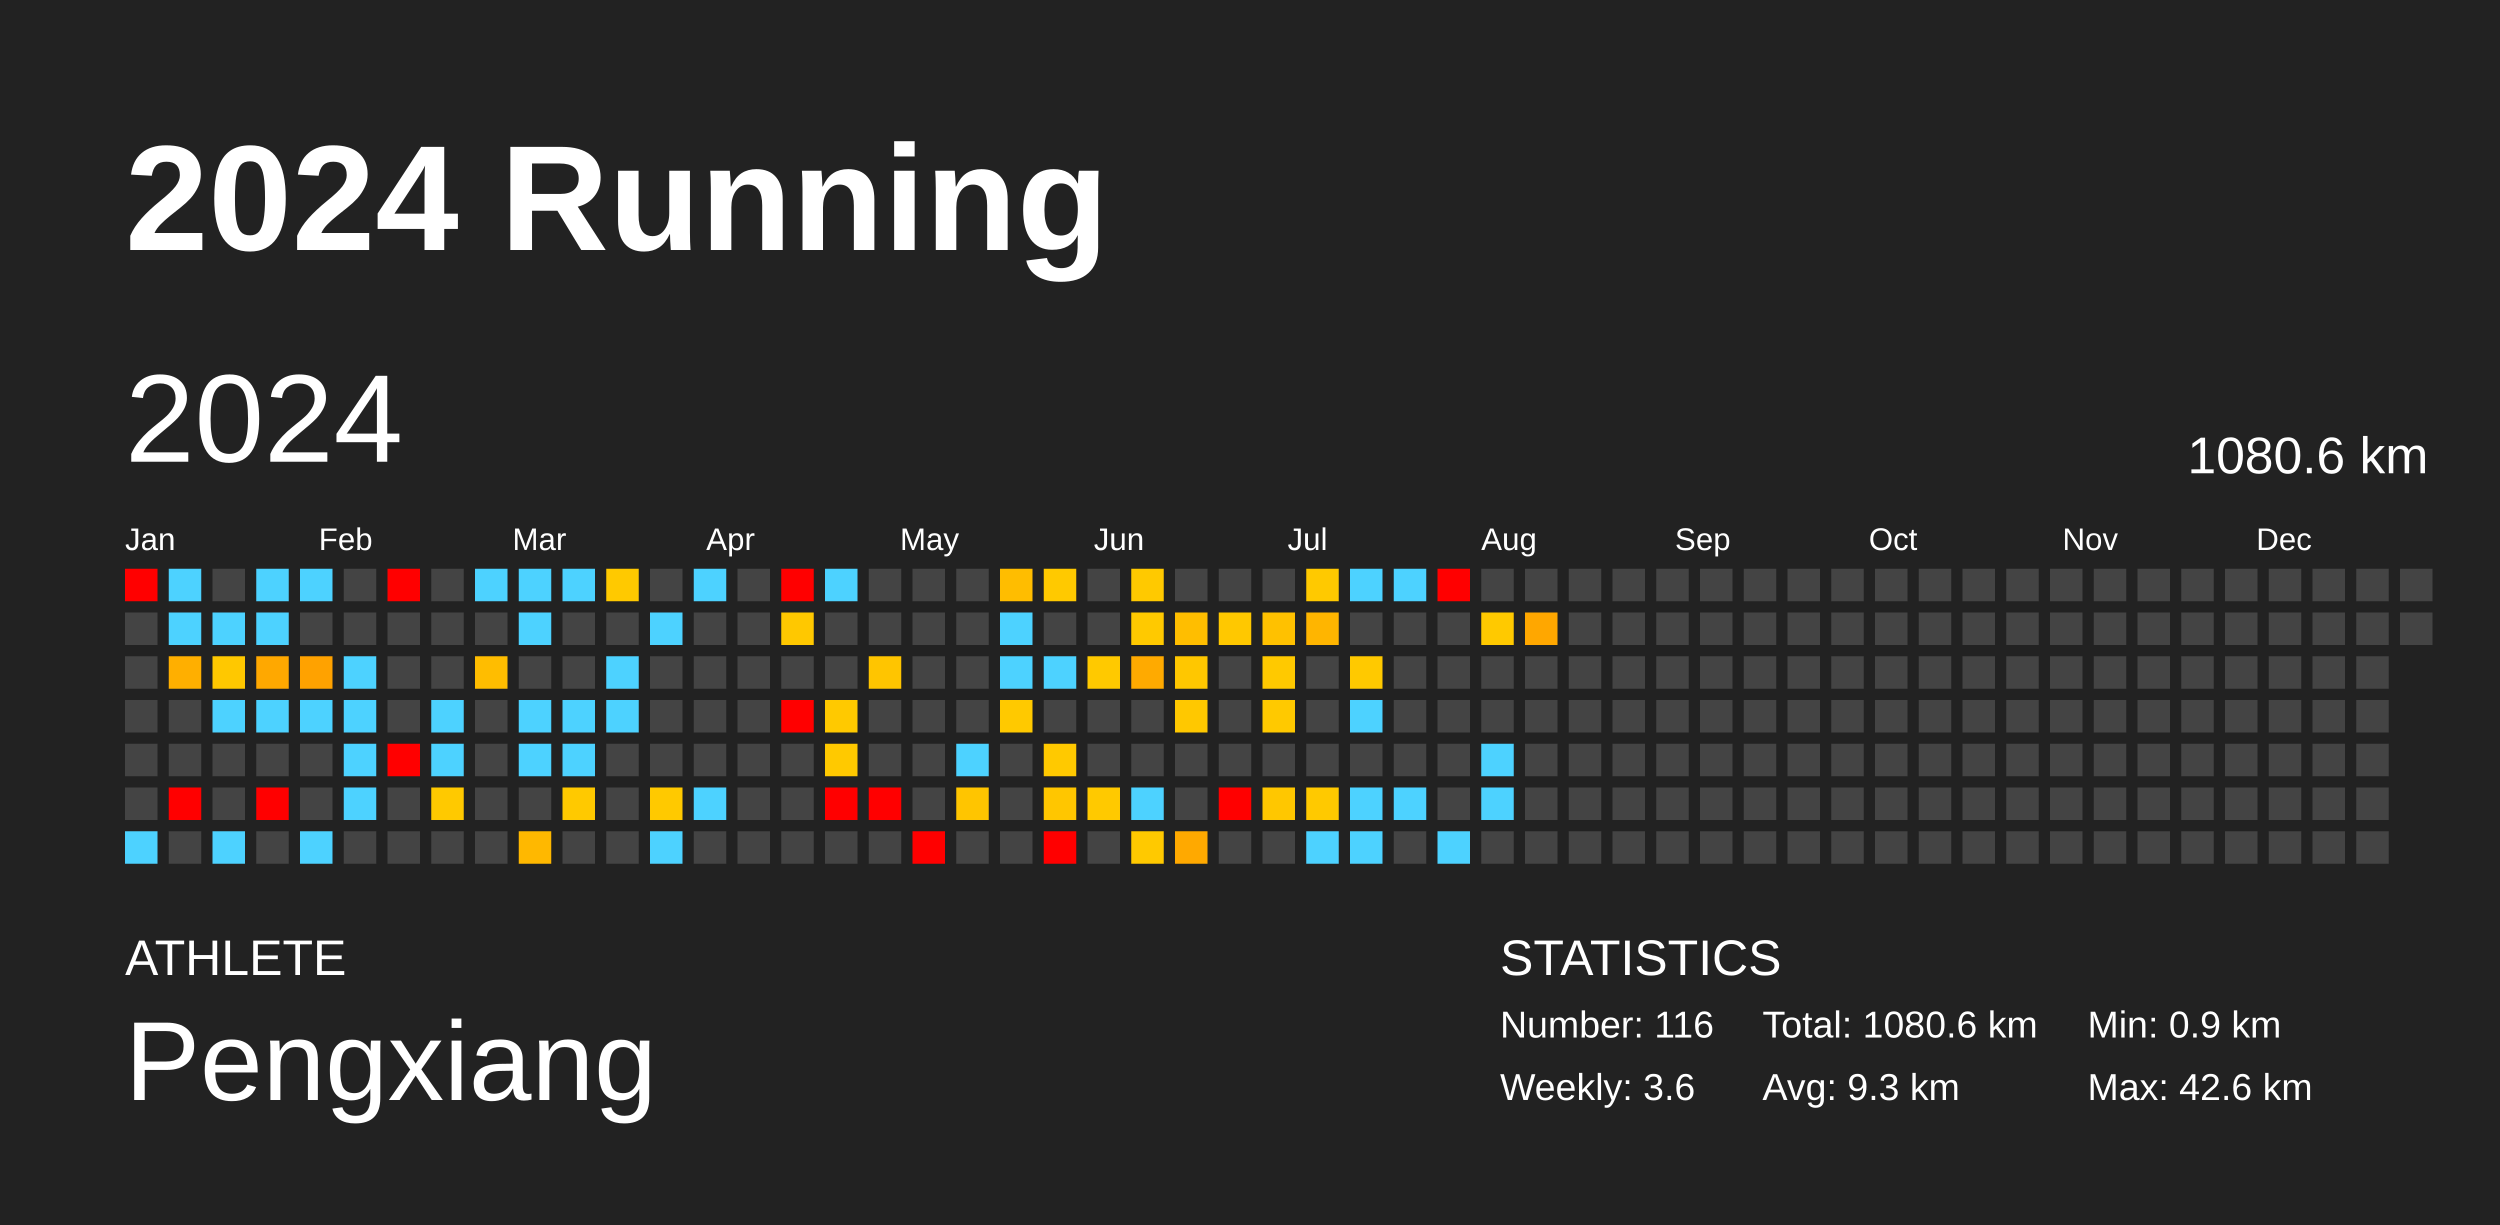
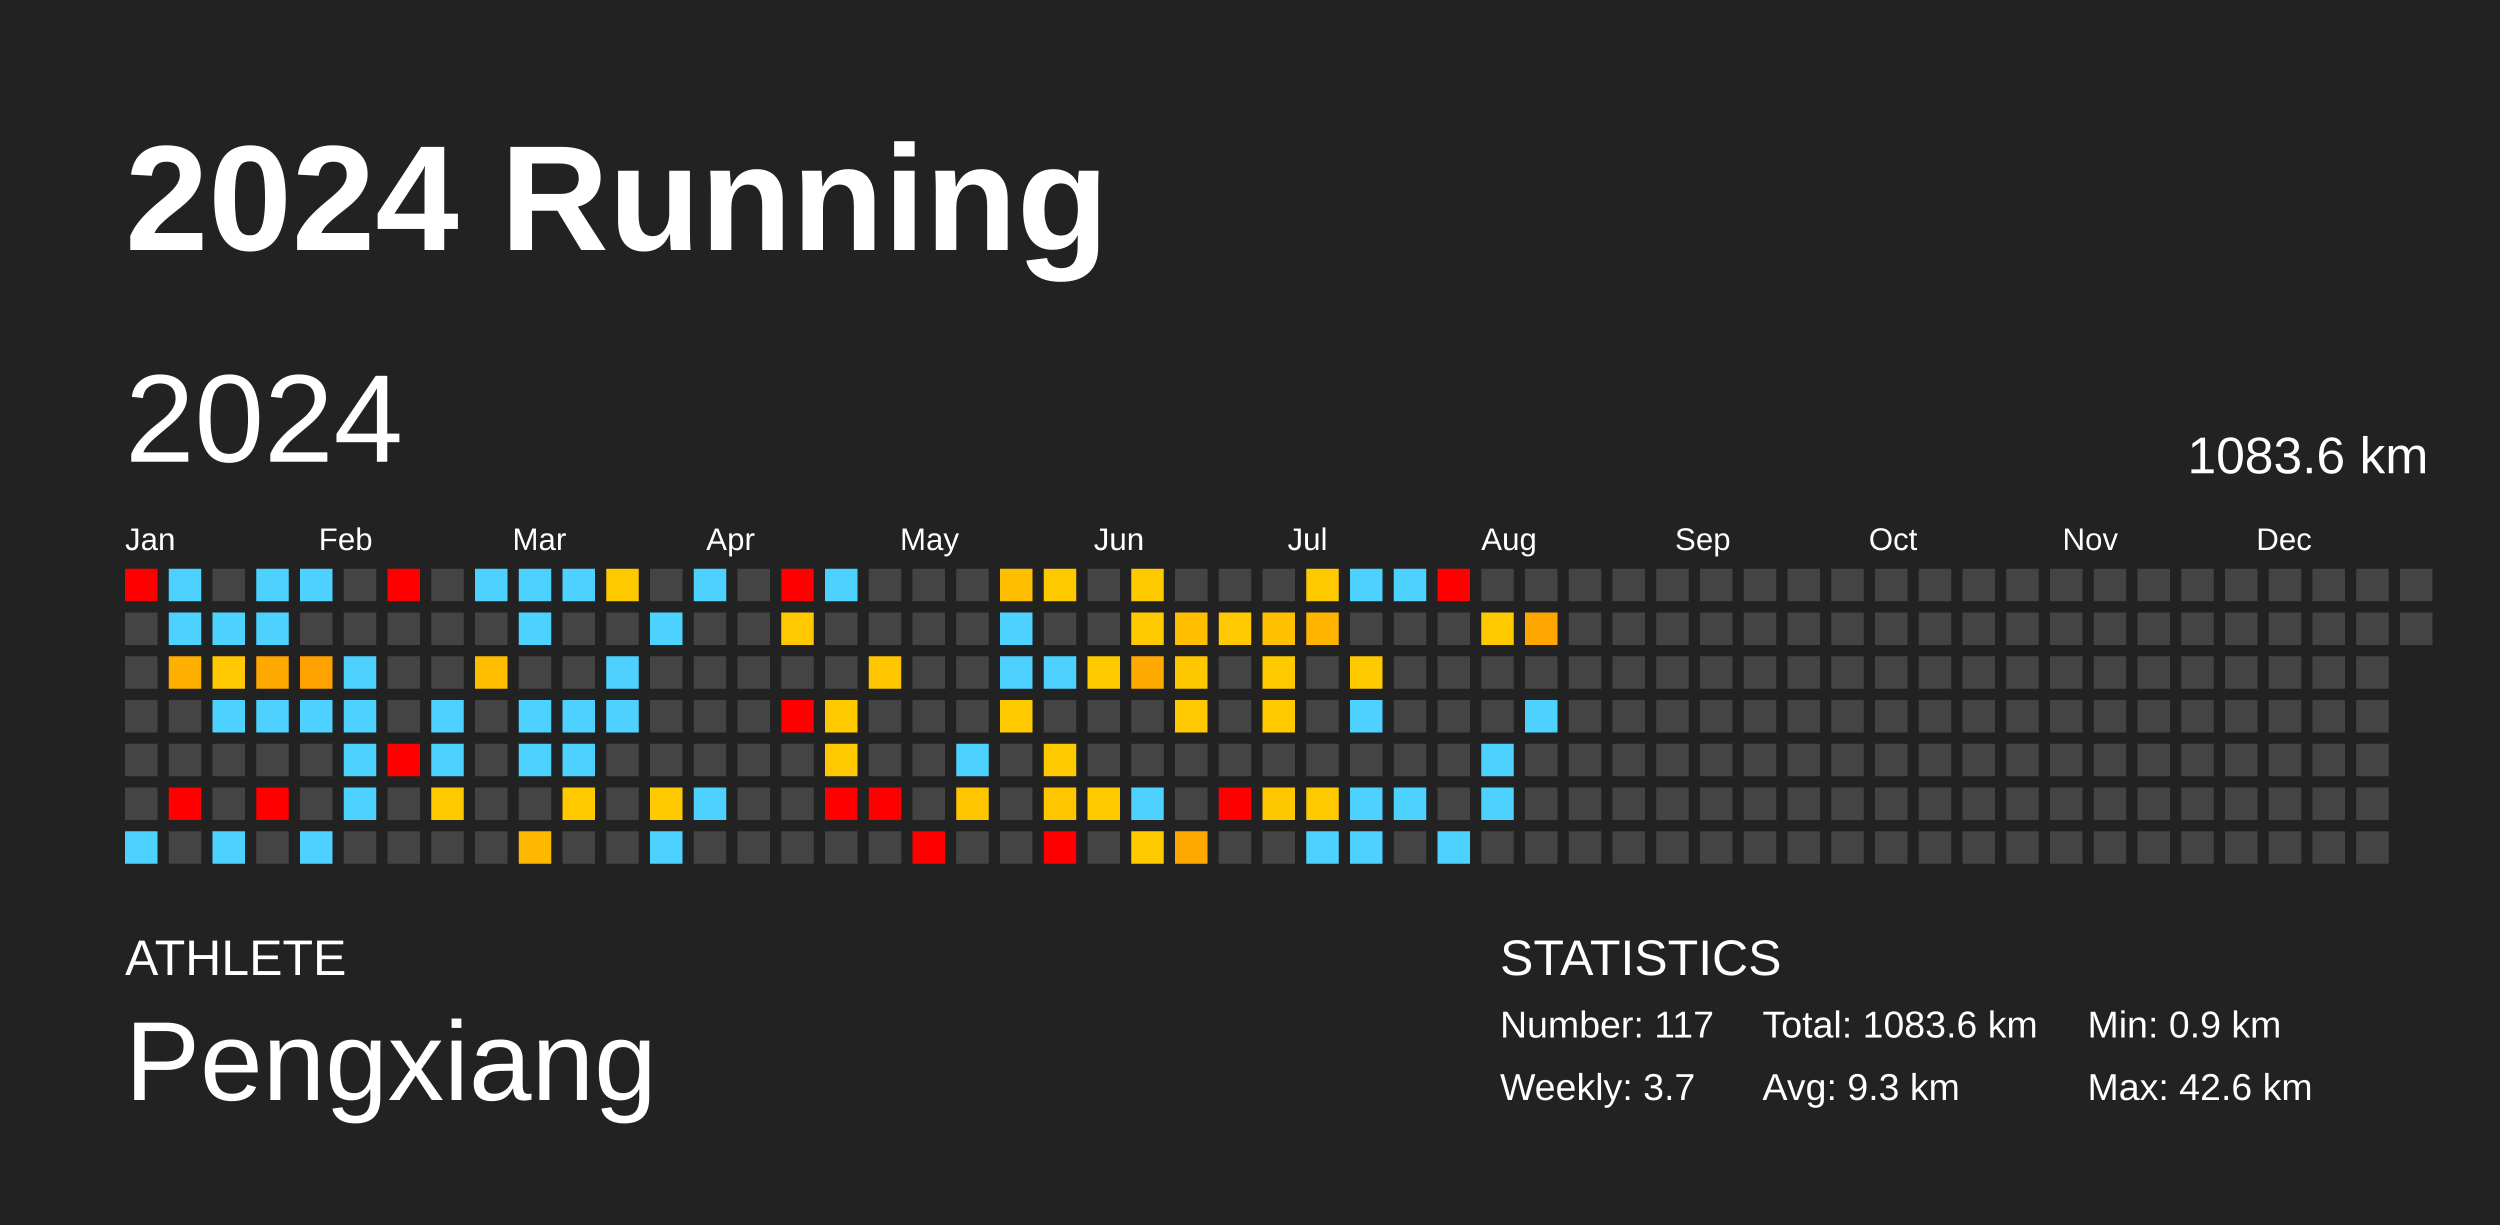
<svg xmlns="http://www.w3.org/2000/svg" baseProfile="full" height="98mm" version="1.1" viewBox="0,0,200,98" width="200mm">
  <defs />
  <rect fill="#222222" height="98" width="200" x="0" y="0" />
  <text fill="#FFFFFF" style="font-size:12px; font-family:Arial; font-weight:bold;" x="10" y="20">2024 Running</text>
  <text fill="#FFFFFF" style="font-size:4px; font-family:Arial" x="10" y="78">ATHLETE</text>
  <text fill="#FFFFFF" style="font-size:9px; font-family:Arial" x="10" y="88">Pengxiang</text>
  <text fill="#FFFFFF" style="font-size:4px; font-family:Arial" x="120" y="78">STATISTICS</text>
-   <text fill="#FFFFFF" style="font-size:3px; font-family:Arial" x="120" y="83">Number: 116</text>
-   <text fill="#FFFFFF" style="font-size:3px; font-family:Arial" x="120" y="88">Weekly: 3.6</text>
-   <text fill="#FFFFFF" style="font-size:3px; font-family:Arial" x="141" y="83">Total: 1080.6 km</text>
+   <text fill="#FFFFFF" style="font-size:3px; font-family:Arial" x="120" y="83">Number: 117</text>
+   <text fill="#FFFFFF" style="font-size:3px; font-family:Arial" x="120" y="88">Weekly: 3.7</text>
+   <text fill="#FFFFFF" style="font-size:3px; font-family:Arial" x="141" y="83">Total: 1083.6 km</text>
  <text fill="#FFFFFF" style="font-size:3px; font-family:Arial" x="141" y="88">Avg: 9.3 km</text>
  <text fill="#FFFFFF" style="font-size:3px; font-family:Arial" x="167" y="83">Min: 0.9 km</text>
  <text fill="#FFFFFF" style="font-size:3px; font-family:Arial" x="167" y="88">Max: 42.6 km</text>
  <text dominant-baseline="hanging" fill="#FFFFFF" style="font-size:10.0px; font-family:Arial;" x="10" y="30">2024</text>
-   <text dominant-baseline="hanging" fill="#FFFFFF" style="font-size:4.125px; font-family:Arial;" x="175" y="35">1080.6 km</text>
+   <text dominant-baseline="hanging" fill="#FFFFFF" style="font-size:4.125px; font-family:Arial;" x="175" y="35">1083.6 km</text>
  <text fill="#FFFFFF" style="font-size:2.5px; font-family:Arial" x="10.0" y="44">Jan</text>
  <text fill="#FFFFFF" style="font-size:2.5px; font-family:Arial" x="25.5" y="44">Feb</text>
  <text fill="#FFFFFF" style="font-size:2.5px; font-family:Arial" x="41.0" y="44">Mar</text>
  <text fill="#FFFFFF" style="font-size:2.5px; font-family:Arial" x="56.5" y="44">Apr</text>
  <text fill="#FFFFFF" style="font-size:2.5px; font-family:Arial" x="72.0" y="44">May</text>
  <text fill="#FFFFFF" style="font-size:2.5px; font-family:Arial" x="87.5" y="44">Jun</text>
  <text fill="#FFFFFF" style="font-size:2.5px; font-family:Arial" x="103.0" y="44">Jul</text>
  <text fill="#FFFFFF" style="font-size:2.5px; font-family:Arial" x="118.5" y="44">Aug</text>
  <text fill="#FFFFFF" style="font-size:2.5px; font-family:Arial" x="134.0" y="44">Sep</text>
  <text fill="#FFFFFF" style="font-size:2.5px; font-family:Arial" x="149.5" y="44">Oct</text>
  <text fill="#FFFFFF" style="font-size:2.5px; font-family:Arial" x="165.0" y="44">Nov</text>
  <text fill="#FFFFFF" style="font-size:2.5px; font-family:Arial" x="180.5" y="44">Dec</text>
  <rect fill="red" height="2.6" width="2.6" x="10.0" y="45.5" />
  <rect fill="#444444" height="2.6" width="2.6" x="10.0" y="49.0" />
  <rect fill="#444444" height="2.6" width="2.6" x="10.0" y="52.5" />
  <rect fill="#444444" height="2.6" width="2.6" x="10.0" y="56.0" />
  <rect fill="#444444" height="2.6" width="2.6" x="10.0" y="59.5" />
  <rect fill="#444444" height="2.6" width="2.6" x="10.0" y="63.0" />
  <rect fill="#4dd2ff" height="2.6" width="2.6" x="10.0" y="66.5" />
  <rect fill="#4dd2ff" height="2.6" width="2.6" x="13.5" y="45.5" />
  <rect fill="#4dd2ff" height="2.6" width="2.6" x="13.5" y="49.0" />
  <rect fill="#ffaf00" height="2.6" width="2.6" x="13.5" y="52.5" />
  <rect fill="#444444" height="2.6" width="2.6" x="13.5" y="56.0" />
  <rect fill="#444444" height="2.6" width="2.6" x="13.5" y="59.5" />
  <rect fill="red" height="2.6" width="2.6" x="13.5" y="63.0" />
  <rect fill="#444444" height="2.6" width="2.6" x="13.5" y="66.5" />
  <rect fill="#444444" height="2.6" width="2.6" x="17.0" y="45.5" />
  <rect fill="#4dd2ff" height="2.6" width="2.6" x="17.0" y="49.0" />
  <rect fill="#ffc800" height="2.6" width="2.6" x="17.0" y="52.5" />
  <rect fill="#4dd2ff" height="2.6" width="2.6" x="17.0" y="56.0" />
  <rect fill="#444444" height="2.6" width="2.6" x="17.0" y="59.5" />
  <rect fill="#444444" height="2.6" width="2.6" x="17.0" y="63.0" />
  <rect fill="#4dd2ff" height="2.6" width="2.6" x="17.0" y="66.5" />
  <rect fill="#4dd2ff" height="2.6" width="2.6" x="20.5" y="45.5" />
  <rect fill="#4dd2ff" height="2.6" width="2.6" x="20.5" y="49.0" />
  <rect fill="#ffa800" height="2.6" width="2.6" x="20.5" y="52.5" />
  <rect fill="#4dd2ff" height="2.6" width="2.6" x="20.5" y="56.0" />
  <rect fill="#444444" height="2.6" width="2.6" x="20.5" y="59.5" />
  <rect fill="red" height="2.6" width="2.6" x="20.5" y="63.0" />
  <rect fill="#444444" height="2.6" width="2.6" x="20.5" y="66.5" />
  <rect fill="#4dd2ff" height="2.6" width="2.6" x="24.0" y="45.5" />
  <rect fill="#444444" height="2.6" width="2.6" x="24.0" y="49.0" />
  <rect fill="#ffa200" height="2.6" width="2.6" x="24.0" y="52.5" />
  <rect fill="#4dd2ff" height="2.6" width="2.6" x="24.0" y="56.0" />
  <rect fill="#444444" height="2.6" width="2.6" x="24.0" y="59.5" />
  <rect fill="#444444" height="2.6" width="2.6" x="24.0" y="63.0" />
  <rect fill="#4dd2ff" height="2.6" width="2.6" x="24.0" y="66.5" />
  <rect fill="#444444" height="2.6" width="2.6" x="27.5" y="45.5" />
  <rect fill="#444444" height="2.6" width="2.6" x="27.5" y="49.0" />
  <rect fill="#4dd2ff" height="2.6" width="2.6" x="27.5" y="52.5" />
  <rect fill="#4dd2ff" height="2.6" width="2.6" x="27.5" y="56.0" />
  <rect fill="#4dd2ff" height="2.6" width="2.6" x="27.5" y="59.5" />
  <rect fill="#4dd2ff" height="2.6" width="2.6" x="27.5" y="63.0" />
  <rect fill="#444444" height="2.6" width="2.6" x="27.5" y="66.5" />
  <rect fill="red" height="2.6" width="2.6" x="31.0" y="45.5" />
  <rect fill="#444444" height="2.6" width="2.6" x="31.0" y="49.0" />
  <rect fill="#444444" height="2.6" width="2.6" x="31.0" y="52.5" />
  <rect fill="#444444" height="2.6" width="2.6" x="31.0" y="56.0" />
  <rect fill="red" height="2.6" width="2.6" x="31.0" y="59.5" />
  <rect fill="#444444" height="2.6" width="2.6" x="31.0" y="63.0" />
  <rect fill="#444444" height="2.6" width="2.6" x="31.0" y="66.5" />
  <rect fill="#444444" height="2.6" width="2.6" x="34.5" y="45.5" />
  <rect fill="#444444" height="2.6" width="2.6" x="34.5" y="49.0" />
  <rect fill="#444444" height="2.6" width="2.6" x="34.5" y="52.5" />
  <rect fill="#4dd2ff" height="2.6" width="2.6" x="34.5" y="56.0" />
  <rect fill="#4dd2ff" height="2.6" width="2.6" x="34.5" y="59.5" />
  <rect fill="#ffc900" height="2.6" width="2.6" x="34.5" y="63.0" />
  <rect fill="#444444" height="2.6" width="2.6" x="34.5" y="66.5" />
  <rect fill="#4dd2ff" height="2.6" width="2.6" x="38.0" y="45.5" />
  <rect fill="#444444" height="2.6" width="2.6" x="38.0" y="49.0" />
  <rect fill="#ffbd00" height="2.6" width="2.6" x="38.0" y="52.5" />
  <rect fill="#444444" height="2.6" width="2.6" x="38.0" y="56.0" />
  <rect fill="#444444" height="2.6" width="2.6" x="38.0" y="59.5" />
  <rect fill="#444444" height="2.6" width="2.6" x="38.0" y="63.0" />
  <rect fill="#444444" height="2.6" width="2.6" x="38.0" y="66.5" />
  <rect fill="#4dd2ff" height="2.6" width="2.6" x="41.5" y="45.5" />
  <rect fill="#4dd2ff" height="2.6" width="2.6" x="41.5" y="49.0" />
  <rect fill="#444444" height="2.6" width="2.6" x="41.5" y="52.5" />
  <rect fill="#4dd2ff" height="2.6" width="2.6" x="41.5" y="56.0" />
  <rect fill="#4dd2ff" height="2.6" width="2.6" x="41.5" y="59.5" />
  <rect fill="#444444" height="2.6" width="2.6" x="41.5" y="63.0" />
  <rect fill="#ffb800" height="2.6" width="2.6" x="41.5" y="66.5" />
  <rect fill="#4dd2ff" height="2.6" width="2.6" x="45.0" y="45.5" />
  <rect fill="#444444" height="2.6" width="2.6" x="45.0" y="49.0" />
  <rect fill="#444444" height="2.6" width="2.6" x="45.0" y="52.5" />
  <rect fill="#4dd2ff" height="2.6" width="2.6" x="45.0" y="56.0" />
  <rect fill="#4dd2ff" height="2.6" width="2.6" x="45.0" y="59.5" />
  <rect fill="#ffc900" height="2.6" width="2.6" x="45.0" y="63.0" />
  <rect fill="#444444" height="2.6" width="2.6" x="45.0" y="66.5" />
  <rect fill="#ffc900" height="2.6" width="2.6" x="48.5" y="45.5" />
  <rect fill="#444444" height="2.6" width="2.6" x="48.5" y="49.0" />
  <rect fill="#4dd2ff" height="2.6" width="2.6" x="48.5" y="52.5" />
  <rect fill="#4dd2ff" height="2.6" width="2.6" x="48.5" y="56.0" />
  <rect fill="#444444" height="2.6" width="2.6" x="48.5" y="59.5" />
  <rect fill="#444444" height="2.6" width="2.6" x="48.5" y="63.0" />
  <rect fill="#444444" height="2.6" width="2.6" x="48.5" y="66.5" />
  <rect fill="#444444" height="2.6" width="2.6" x="52.0" y="45.5" />
  <rect fill="#4dd2ff" height="2.6" width="2.6" x="52.0" y="49.0" />
  <rect fill="#444444" height="2.6" width="2.6" x="52.0" y="52.5" />
  <rect fill="#444444" height="2.6" width="2.6" x="52.0" y="56.0" />
  <rect fill="#444444" height="2.6" width="2.6" x="52.0" y="59.5" />
  <rect fill="#ffc900" height="2.6" width="2.6" x="52.0" y="63.0" />
  <rect fill="#4dd2ff" height="2.6" width="2.6" x="52.0" y="66.5" />
  <rect fill="#4dd2ff" height="2.6" width="2.6" x="55.5" y="45.5" />
  <rect fill="#444444" height="2.6" width="2.6" x="55.5" y="49.0" />
  <rect fill="#444444" height="2.6" width="2.6" x="55.5" y="52.5" />
  <rect fill="#444444" height="2.6" width="2.6" x="55.5" y="56.0" />
  <rect fill="#444444" height="2.6" width="2.6" x="55.5" y="59.5" />
  <rect fill="#4dd2ff" height="2.6" width="2.6" x="55.5" y="63.0" />
  <rect fill="#444444" height="2.6" width="2.6" x="55.5" y="66.5" />
  <rect fill="#444444" height="2.6" width="2.6" x="59.0" y="45.5" />
  <rect fill="#444444" height="2.6" width="2.6" x="59.0" y="49.0" />
  <rect fill="#444444" height="2.6" width="2.6" x="59.0" y="52.5" />
  <rect fill="#444444" height="2.6" width="2.6" x="59.0" y="56.0" />
  <rect fill="#444444" height="2.6" width="2.6" x="59.0" y="59.5" />
  <rect fill="#444444" height="2.6" width="2.6" x="59.0" y="63.0" />
  <rect fill="#444444" height="2.6" width="2.6" x="59.0" y="66.5" />
  <rect fill="red" height="2.6" width="2.6" x="62.5" y="45.5" />
  <rect fill="#ffc800" height="2.6" width="2.6" x="62.5" y="49.0" />
  <rect fill="#444444" height="2.6" width="2.6" x="62.5" y="52.5" />
  <rect fill="red" height="2.6" width="2.6" x="62.5" y="56.0" />
  <rect fill="#444444" height="2.6" width="2.6" x="62.5" y="59.5" />
  <rect fill="#444444" height="2.6" width="2.6" x="62.5" y="63.0" />
  <rect fill="#444444" height="2.6" width="2.6" x="62.5" y="66.5" />
  <rect fill="#4dd2ff" height="2.6" width="2.6" x="66.0" y="45.5" />
  <rect fill="#444444" height="2.6" width="2.6" x="66.0" y="49.0" />
  <rect fill="#444444" height="2.6" width="2.6" x="66.0" y="52.5" />
  <rect fill="#ffc900" height="2.6" width="2.6" x="66.0" y="56.0" />
  <rect fill="#ffc900" height="2.6" width="2.6" x="66.0" y="59.5" />
  <rect fill="red" height="2.6" width="2.6" x="66.0" y="63.0" />
  <rect fill="#444444" height="2.6" width="2.6" x="66.0" y="66.5" />
  <rect fill="#444444" height="2.6" width="2.6" x="69.5" y="45.5" />
  <rect fill="#444444" height="2.6" width="2.6" x="69.5" y="49.0" />
  <rect fill="#ffc500" height="2.6" width="2.6" x="69.5" y="52.5" />
  <rect fill="#444444" height="2.6" width="2.6" x="69.5" y="56.0" />
  <rect fill="#444444" height="2.6" width="2.6" x="69.5" y="59.5" />
  <rect fill="red" height="2.6" width="2.6" x="69.5" y="63.0" />
  <rect fill="#444444" height="2.6" width="2.6" x="69.5" y="66.5" />
  <rect fill="#444444" height="2.6" width="2.6" x="73.0" y="45.5" />
  <rect fill="#444444" height="2.6" width="2.6" x="73.0" y="49.0" />
  <rect fill="#444444" height="2.6" width="2.6" x="73.0" y="52.5" />
  <rect fill="#444444" height="2.6" width="2.6" x="73.0" y="56.0" />
  <rect fill="#444444" height="2.6" width="2.6" x="73.0" y="59.5" />
  <rect fill="#444444" height="2.6" width="2.6" x="73.0" y="63.0" />
  <rect fill="red" height="2.6" width="2.6" x="73.0" y="66.5" />
  <rect fill="#444444" height="2.6" width="2.6" x="76.5" y="45.5" />
  <rect fill="#444444" height="2.6" width="2.6" x="76.5" y="49.0" />
  <rect fill="#444444" height="2.6" width="2.6" x="76.5" y="52.5" />
  <rect fill="#444444" height="2.6" width="2.6" x="76.5" y="56.0" />
  <rect fill="#4dd2ff" height="2.6" width="2.6" x="76.5" y="59.5" />
  <rect fill="#ffc500" height="2.6" width="2.6" x="76.5" y="63.0" />
  <rect fill="#444444" height="2.6" width="2.6" x="76.5" y="66.5" />
  <rect fill="#ffbd00" height="2.6" width="2.6" x="80.0" y="45.5" />
  <rect fill="#4dd2ff" height="2.6" width="2.6" x="80.0" y="49.0" />
  <rect fill="#4dd2ff" height="2.6" width="2.6" x="80.0" y="52.5" />
  <rect fill="#ffc900" height="2.6" width="2.6" x="80.0" y="56.0" />
  <rect fill="#444444" height="2.6" width="2.6" x="80.0" y="59.5" />
  <rect fill="#444444" height="2.6" width="2.6" x="80.0" y="63.0" />
  <rect fill="#444444" height="2.6" width="2.6" x="80.0" y="66.5" />
  <rect fill="#ffc900" height="2.6" width="2.6" x="83.5" y="45.5" />
  <rect fill="#444444" height="2.6" width="2.6" x="83.5" y="49.0" />
  <rect fill="#4dd2ff" height="2.6" width="2.6" x="83.5" y="52.5" />
  <rect fill="#444444" height="2.6" width="2.6" x="83.5" y="56.0" />
  <rect fill="#ffc900" height="2.6" width="2.6" x="83.5" y="59.5" />
  <rect fill="#ffc600" height="2.6" width="2.6" x="83.5" y="63.0" />
  <rect fill="red" height="2.6" width="2.6" x="83.5" y="66.5" />
  <rect fill="#444444" height="2.6" width="2.6" x="87.0" y="45.5" />
  <rect fill="#444444" height="2.6" width="2.6" x="87.0" y="49.0" />
  <rect fill="#ffc900" height="2.6" width="2.6" x="87.0" y="52.5" />
  <rect fill="#444444" height="2.6" width="2.6" x="87.0" y="56.0" />
  <rect fill="#444444" height="2.6" width="2.6" x="87.0" y="59.5" />
  <rect fill="#ffc900" height="2.6" width="2.6" x="87.0" y="63.0" />
  <rect fill="#444444" height="2.6" width="2.6" x="87.0" y="66.5" />
  <rect fill="#ffc900" height="2.6" width="2.6" x="90.5" y="45.5" />
  <rect fill="#ffc900" height="2.6" width="2.6" x="90.5" y="49.0" />
  <rect fill="#ffaa00" height="2.6" width="2.6" x="90.5" y="52.5" />
  <rect fill="#444444" height="2.6" width="2.6" x="90.5" y="56.0" />
  <rect fill="#444444" height="2.6" width="2.6" x="90.5" y="59.5" />
  <rect fill="#4dd2ff" height="2.6" width="2.6" x="90.5" y="63.0" />
  <rect fill="#ffc900" height="2.6" width="2.6" x="90.5" y="66.5" />
  <rect fill="#444444" height="2.6" width="2.6" x="94.0" y="45.5" />
  <rect fill="#ffbe00" height="2.6" width="2.6" x="94.0" y="49.0" />
  <rect fill="#ffc700" height="2.6" width="2.6" x="94.0" y="52.5" />
  <rect fill="#ffc800" height="2.6" width="2.6" x="94.0" y="56.0" />
  <rect fill="#444444" height="2.6" width="2.6" x="94.0" y="59.5" />
  <rect fill="#444444" height="2.6" width="2.6" x="94.0" y="63.0" />
  <rect fill="#ffa900" height="2.6" width="2.6" x="94.0" y="66.5" />
  <rect fill="#444444" height="2.6" width="2.6" x="97.5" y="45.5" />
  <rect fill="#ffc800" height="2.6" width="2.6" x="97.5" y="49.0" />
  <rect fill="#444444" height="2.6" width="2.6" x="97.5" y="52.5" />
  <rect fill="#444444" height="2.6" width="2.6" x="97.5" y="56.0" />
  <rect fill="#444444" height="2.6" width="2.6" x="97.5" y="59.5" />
  <rect fill="red" height="2.6" width="2.6" x="97.5" y="63.0" />
  <rect fill="#444444" height="2.6" width="2.6" x="97.5" y="66.5" />
  <rect fill="#444444" height="2.6" width="2.6" x="101.0" y="45.5" />
  <rect fill="#ffc100" height="2.6" width="2.6" x="101.0" y="49.0" />
  <rect fill="#ffc900" height="2.6" width="2.6" x="101.0" y="52.5" />
  <rect fill="#ffc900" height="2.6" width="2.6" x="101.0" y="56.0" />
  <rect fill="#444444" height="2.6" width="2.6" x="101.0" y="59.5" />
  <rect fill="#ffc700" height="2.6" width="2.6" x="101.0" y="63.0" />
  <rect fill="#444444" height="2.6" width="2.6" x="101.0" y="66.5" />
  <rect fill="#ffc900" height="2.6" width="2.6" x="104.5" y="45.5" />
  <rect fill="#ffb500" height="2.6" width="2.6" x="104.5" y="49.0" />
  <rect fill="#444444" height="2.6" width="2.6" x="104.5" y="52.5" />
  <rect fill="#444444" height="2.6" width="2.6" x="104.5" y="56.0" />
  <rect fill="#444444" height="2.6" width="2.6" x="104.5" y="59.5" />
  <rect fill="#ffc900" height="2.6" width="2.6" x="104.5" y="63.0" />
  <rect fill="#4dd2ff" height="2.6" width="2.6" x="104.5" y="66.5" />
  <rect fill="#4dd2ff" height="2.6" width="2.6" x="108.0" y="45.5" />
  <rect fill="#444444" height="2.6" width="2.6" x="108.0" y="49.0" />
  <rect fill="#ffc900" height="2.6" width="2.6" x="108.0" y="52.5" />
  <rect fill="#4dd2ff" height="2.6" width="2.6" x="108.0" y="56.0" />
  <rect fill="#444444" height="2.6" width="2.6" x="108.0" y="59.5" />
  <rect fill="#4dd2ff" height="2.6" width="2.6" x="108.0" y="63.0" />
  <rect fill="#4dd2ff" height="2.6" width="2.6" x="108.0" y="66.5" />
  <rect fill="#4dd2ff" height="2.6" width="2.6" x="111.5" y="45.5" />
  <rect fill="#444444" height="2.6" width="2.6" x="111.5" y="49.0" />
  <rect fill="#444444" height="2.6" width="2.6" x="111.5" y="52.5" />
  <rect fill="#444444" height="2.6" width="2.6" x="111.5" y="56.0" />
  <rect fill="#444444" height="2.6" width="2.6" x="111.5" y="59.5" />
  <rect fill="#4dd2ff" height="2.6" width="2.6" x="111.5" y="63.0" />
  <rect fill="#444444" height="2.6" width="2.6" x="111.5" y="66.5" />
  <rect fill="red" height="2.6" width="2.6" x="115.0" y="45.5" />
  <rect fill="#444444" height="2.6" width="2.6" x="115.0" y="49.0" />
  <rect fill="#444444" height="2.6" width="2.6" x="115.0" y="52.5" />
  <rect fill="#444444" height="2.6" width="2.6" x="115.0" y="56.0" />
  <rect fill="#444444" height="2.6" width="2.6" x="115.0" y="59.5" />
  <rect fill="#444444" height="2.6" width="2.6" x="115.0" y="63.0" />
  <rect fill="#4dd2ff" height="2.6" width="2.6" x="115.0" y="66.5" />
  <rect fill="#444444" height="2.6" width="2.6" x="118.5" y="45.5" />
  <rect fill="#ffc900" height="2.6" width="2.6" x="118.5" y="49.0" />
  <rect fill="#444444" height="2.6" width="2.6" x="118.5" y="52.5" />
  <rect fill="#444444" height="2.6" width="2.6" x="118.5" y="56.0" />
  <rect fill="#4dd2ff" height="2.6" width="2.6" x="118.5" y="59.5" />
  <rect fill="#4dd2ff" height="2.6" width="2.6" x="118.5" y="63.0" />
  <rect fill="#444444" height="2.6" width="2.6" x="118.5" y="66.5" />
  <rect fill="#444444" height="2.6" width="2.6" x="122.0" y="45.5" />
  <rect fill="#ffa700" height="2.6" width="2.6" x="122.0" y="49.0" />
  <rect fill="#444444" height="2.6" width="2.6" x="122.0" y="52.5" />
-   <rect fill="#444444" height="2.6" width="2.6" x="122.0" y="56.0" />
+   <rect fill="#4dd2ff" height="2.6" width="2.6" x="122.0" y="56.0" />
  <rect fill="#444444" height="2.6" width="2.6" x="122.0" y="59.5" />
  <rect fill="#444444" height="2.6" width="2.6" x="122.0" y="63.0" />
  <rect fill="#444444" height="2.6" width="2.6" x="122.0" y="66.5" />
  <rect fill="#444444" height="2.6" width="2.6" x="125.5" y="45.5" />
  <rect fill="#444444" height="2.6" width="2.6" x="125.5" y="49.0" />
  <rect fill="#444444" height="2.6" width="2.6" x="125.5" y="52.5" />
  <rect fill="#444444" height="2.6" width="2.6" x="125.5" y="56.0" />
  <rect fill="#444444" height="2.6" width="2.6" x="125.5" y="59.5" />
  <rect fill="#444444" height="2.6" width="2.6" x="125.5" y="63.0" />
  <rect fill="#444444" height="2.6" width="2.6" x="125.5" y="66.5" />
  <rect fill="#444444" height="2.6" width="2.6" x="129.0" y="45.5" />
  <rect fill="#444444" height="2.6" width="2.6" x="129.0" y="49.0" />
  <rect fill="#444444" height="2.6" width="2.6" x="129.0" y="52.5" />
  <rect fill="#444444" height="2.6" width="2.6" x="129.0" y="56.0" />
  <rect fill="#444444" height="2.6" width="2.6" x="129.0" y="59.5" />
  <rect fill="#444444" height="2.6" width="2.6" x="129.0" y="63.0" />
  <rect fill="#444444" height="2.6" width="2.6" x="129.0" y="66.5" />
  <rect fill="#444444" height="2.6" width="2.6" x="132.5" y="45.5" />
  <rect fill="#444444" height="2.6" width="2.6" x="132.5" y="49.0" />
  <rect fill="#444444" height="2.6" width="2.6" x="132.5" y="52.5" />
  <rect fill="#444444" height="2.6" width="2.6" x="132.5" y="56.0" />
  <rect fill="#444444" height="2.6" width="2.6" x="132.5" y="59.5" />
  <rect fill="#444444" height="2.6" width="2.6" x="132.5" y="63.0" />
  <rect fill="#444444" height="2.6" width="2.6" x="132.5" y="66.5" />
  <rect fill="#444444" height="2.6" width="2.6" x="136.0" y="45.5" />
  <rect fill="#444444" height="2.6" width="2.6" x="136.0" y="49.0" />
  <rect fill="#444444" height="2.6" width="2.6" x="136.0" y="52.5" />
  <rect fill="#444444" height="2.6" width="2.6" x="136.0" y="56.0" />
  <rect fill="#444444" height="2.6" width="2.6" x="136.0" y="59.5" />
  <rect fill="#444444" height="2.6" width="2.6" x="136.0" y="63.0" />
  <rect fill="#444444" height="2.6" width="2.6" x="136.0" y="66.5" />
  <rect fill="#444444" height="2.6" width="2.6" x="139.5" y="45.5" />
  <rect fill="#444444" height="2.6" width="2.6" x="139.5" y="49.0" />
  <rect fill="#444444" height="2.6" width="2.6" x="139.5" y="52.5" />
  <rect fill="#444444" height="2.6" width="2.6" x="139.5" y="56.0" />
  <rect fill="#444444" height="2.6" width="2.6" x="139.5" y="59.5" />
  <rect fill="#444444" height="2.6" width="2.6" x="139.5" y="63.0" />
  <rect fill="#444444" height="2.6" width="2.6" x="139.5" y="66.5" />
  <rect fill="#444444" height="2.6" width="2.6" x="143.0" y="45.5" />
  <rect fill="#444444" height="2.6" width="2.6" x="143.0" y="49.0" />
  <rect fill="#444444" height="2.6" width="2.6" x="143.0" y="52.5" />
  <rect fill="#444444" height="2.6" width="2.6" x="143.0" y="56.0" />
  <rect fill="#444444" height="2.6" width="2.6" x="143.0" y="59.5" />
  <rect fill="#444444" height="2.6" width="2.6" x="143.0" y="63.0" />
  <rect fill="#444444" height="2.6" width="2.6" x="143.0" y="66.5" />
  <rect fill="#444444" height="2.6" width="2.6" x="146.5" y="45.5" />
  <rect fill="#444444" height="2.6" width="2.6" x="146.5" y="49.0" />
  <rect fill="#444444" height="2.6" width="2.6" x="146.5" y="52.5" />
  <rect fill="#444444" height="2.6" width="2.6" x="146.5" y="56.0" />
  <rect fill="#444444" height="2.6" width="2.6" x="146.5" y="59.5" />
  <rect fill="#444444" height="2.6" width="2.6" x="146.5" y="63.0" />
  <rect fill="#444444" height="2.6" width="2.6" x="146.5" y="66.5" />
  <rect fill="#444444" height="2.6" width="2.6" x="150.0" y="45.5" />
  <rect fill="#444444" height="2.6" width="2.6" x="150.0" y="49.0" />
  <rect fill="#444444" height="2.6" width="2.6" x="150.0" y="52.5" />
  <rect fill="#444444" height="2.6" width="2.6" x="150.0" y="56.0" />
  <rect fill="#444444" height="2.6" width="2.6" x="150.0" y="59.5" />
  <rect fill="#444444" height="2.6" width="2.6" x="150.0" y="63.0" />
  <rect fill="#444444" height="2.6" width="2.6" x="150.0" y="66.5" />
  <rect fill="#444444" height="2.6" width="2.6" x="153.5" y="45.5" />
  <rect fill="#444444" height="2.6" width="2.6" x="153.5" y="49.0" />
  <rect fill="#444444" height="2.6" width="2.6" x="153.5" y="52.5" />
  <rect fill="#444444" height="2.6" width="2.6" x="153.5" y="56.0" />
  <rect fill="#444444" height="2.6" width="2.6" x="153.5" y="59.5" />
  <rect fill="#444444" height="2.6" width="2.6" x="153.5" y="63.0" />
  <rect fill="#444444" height="2.6" width="2.6" x="153.5" y="66.5" />
  <rect fill="#444444" height="2.6" width="2.6" x="157.0" y="45.5" />
  <rect fill="#444444" height="2.6" width="2.6" x="157.0" y="49.0" />
  <rect fill="#444444" height="2.6" width="2.6" x="157.0" y="52.5" />
  <rect fill="#444444" height="2.6" width="2.6" x="157.0" y="56.0" />
  <rect fill="#444444" height="2.6" width="2.6" x="157.0" y="59.5" />
  <rect fill="#444444" height="2.6" width="2.6" x="157.0" y="63.0" />
  <rect fill="#444444" height="2.6" width="2.6" x="157.0" y="66.5" />
  <rect fill="#444444" height="2.6" width="2.6" x="160.5" y="45.5" />
  <rect fill="#444444" height="2.6" width="2.6" x="160.5" y="49.0" />
  <rect fill="#444444" height="2.6" width="2.6" x="160.5" y="52.5" />
  <rect fill="#444444" height="2.6" width="2.6" x="160.5" y="56.0" />
  <rect fill="#444444" height="2.6" width="2.6" x="160.5" y="59.5" />
  <rect fill="#444444" height="2.6" width="2.6" x="160.5" y="63.0" />
  <rect fill="#444444" height="2.6" width="2.6" x="160.5" y="66.5" />
  <rect fill="#444444" height="2.6" width="2.6" x="164.0" y="45.5" />
  <rect fill="#444444" height="2.6" width="2.6" x="164.0" y="49.0" />
  <rect fill="#444444" height="2.6" width="2.6" x="164.0" y="52.5" />
  <rect fill="#444444" height="2.6" width="2.6" x="164.0" y="56.0" />
  <rect fill="#444444" height="2.6" width="2.6" x="164.0" y="59.5" />
  <rect fill="#444444" height="2.6" width="2.6" x="164.0" y="63.0" />
  <rect fill="#444444" height="2.6" width="2.6" x="164.0" y="66.5" />
  <rect fill="#444444" height="2.6" width="2.6" x="167.5" y="45.5" />
  <rect fill="#444444" height="2.6" width="2.6" x="167.5" y="49.0" />
  <rect fill="#444444" height="2.6" width="2.6" x="167.5" y="52.5" />
  <rect fill="#444444" height="2.6" width="2.6" x="167.5" y="56.0" />
  <rect fill="#444444" height="2.6" width="2.6" x="167.5" y="59.5" />
  <rect fill="#444444" height="2.6" width="2.6" x="167.5" y="63.0" />
  <rect fill="#444444" height="2.6" width="2.6" x="167.5" y="66.5" />
  <rect fill="#444444" height="2.6" width="2.6" x="171.0" y="45.5" />
  <rect fill="#444444" height="2.6" width="2.6" x="171.0" y="49.0" />
  <rect fill="#444444" height="2.6" width="2.6" x="171.0" y="52.5" />
  <rect fill="#444444" height="2.6" width="2.6" x="171.0" y="56.0" />
  <rect fill="#444444" height="2.6" width="2.6" x="171.0" y="59.5" />
  <rect fill="#444444" height="2.6" width="2.6" x="171.0" y="63.0" />
  <rect fill="#444444" height="2.6" width="2.6" x="171.0" y="66.5" />
  <rect fill="#444444" height="2.6" width="2.6" x="174.5" y="45.5" />
  <rect fill="#444444" height="2.6" width="2.6" x="174.5" y="49.0" />
  <rect fill="#444444" height="2.6" width="2.6" x="174.5" y="52.5" />
  <rect fill="#444444" height="2.6" width="2.6" x="174.5" y="56.0" />
  <rect fill="#444444" height="2.6" width="2.6" x="174.5" y="59.5" />
  <rect fill="#444444" height="2.6" width="2.6" x="174.5" y="63.0" />
  <rect fill="#444444" height="2.6" width="2.6" x="174.5" y="66.5" />
  <rect fill="#444444" height="2.6" width="2.6" x="178.0" y="45.5" />
  <rect fill="#444444" height="2.6" width="2.6" x="178.0" y="49.0" />
  <rect fill="#444444" height="2.6" width="2.6" x="178.0" y="52.5" />
  <rect fill="#444444" height="2.6" width="2.6" x="178.0" y="56.0" />
  <rect fill="#444444" height="2.6" width="2.6" x="178.0" y="59.5" />
  <rect fill="#444444" height="2.6" width="2.6" x="178.0" y="63.0" />
  <rect fill="#444444" height="2.6" width="2.6" x="178.0" y="66.5" />
  <rect fill="#444444" height="2.6" width="2.6" x="181.5" y="45.5" />
  <rect fill="#444444" height="2.6" width="2.6" x="181.5" y="49.0" />
  <rect fill="#444444" height="2.6" width="2.6" x="181.5" y="52.5" />
  <rect fill="#444444" height="2.6" width="2.6" x="181.5" y="56.0" />
  <rect fill="#444444" height="2.6" width="2.6" x="181.5" y="59.5" />
  <rect fill="#444444" height="2.6" width="2.6" x="181.5" y="63.0" />
  <rect fill="#444444" height="2.6" width="2.6" x="181.5" y="66.5" />
  <rect fill="#444444" height="2.6" width="2.6" x="185.0" y="45.5" />
  <rect fill="#444444" height="2.6" width="2.6" x="185.0" y="49.0" />
  <rect fill="#444444" height="2.6" width="2.6" x="185.0" y="52.5" />
  <rect fill="#444444" height="2.6" width="2.6" x="185.0" y="56.0" />
  <rect fill="#444444" height="2.6" width="2.6" x="185.0" y="59.5" />
  <rect fill="#444444" height="2.6" width="2.6" x="185.0" y="63.0" />
  <rect fill="#444444" height="2.6" width="2.6" x="185.0" y="66.5" />
  <rect fill="#444444" height="2.6" width="2.6" x="188.5" y="45.5" />
  <rect fill="#444444" height="2.6" width="2.6" x="188.5" y="49.0" />
  <rect fill="#444444" height="2.6" width="2.6" x="188.5" y="52.5" />
  <rect fill="#444444" height="2.6" width="2.6" x="188.5" y="56.0" />
  <rect fill="#444444" height="2.6" width="2.6" x="188.5" y="59.5" />
  <rect fill="#444444" height="2.6" width="2.6" x="188.5" y="63.0" />
  <rect fill="#444444" height="2.6" width="2.6" x="188.5" y="66.5" />
  <rect fill="#444444" height="2.6" width="2.6" x="192.0" y="45.5" />
  <rect fill="#444444" height="2.6" width="2.6" x="192.0" y="49.0" />
</svg>
